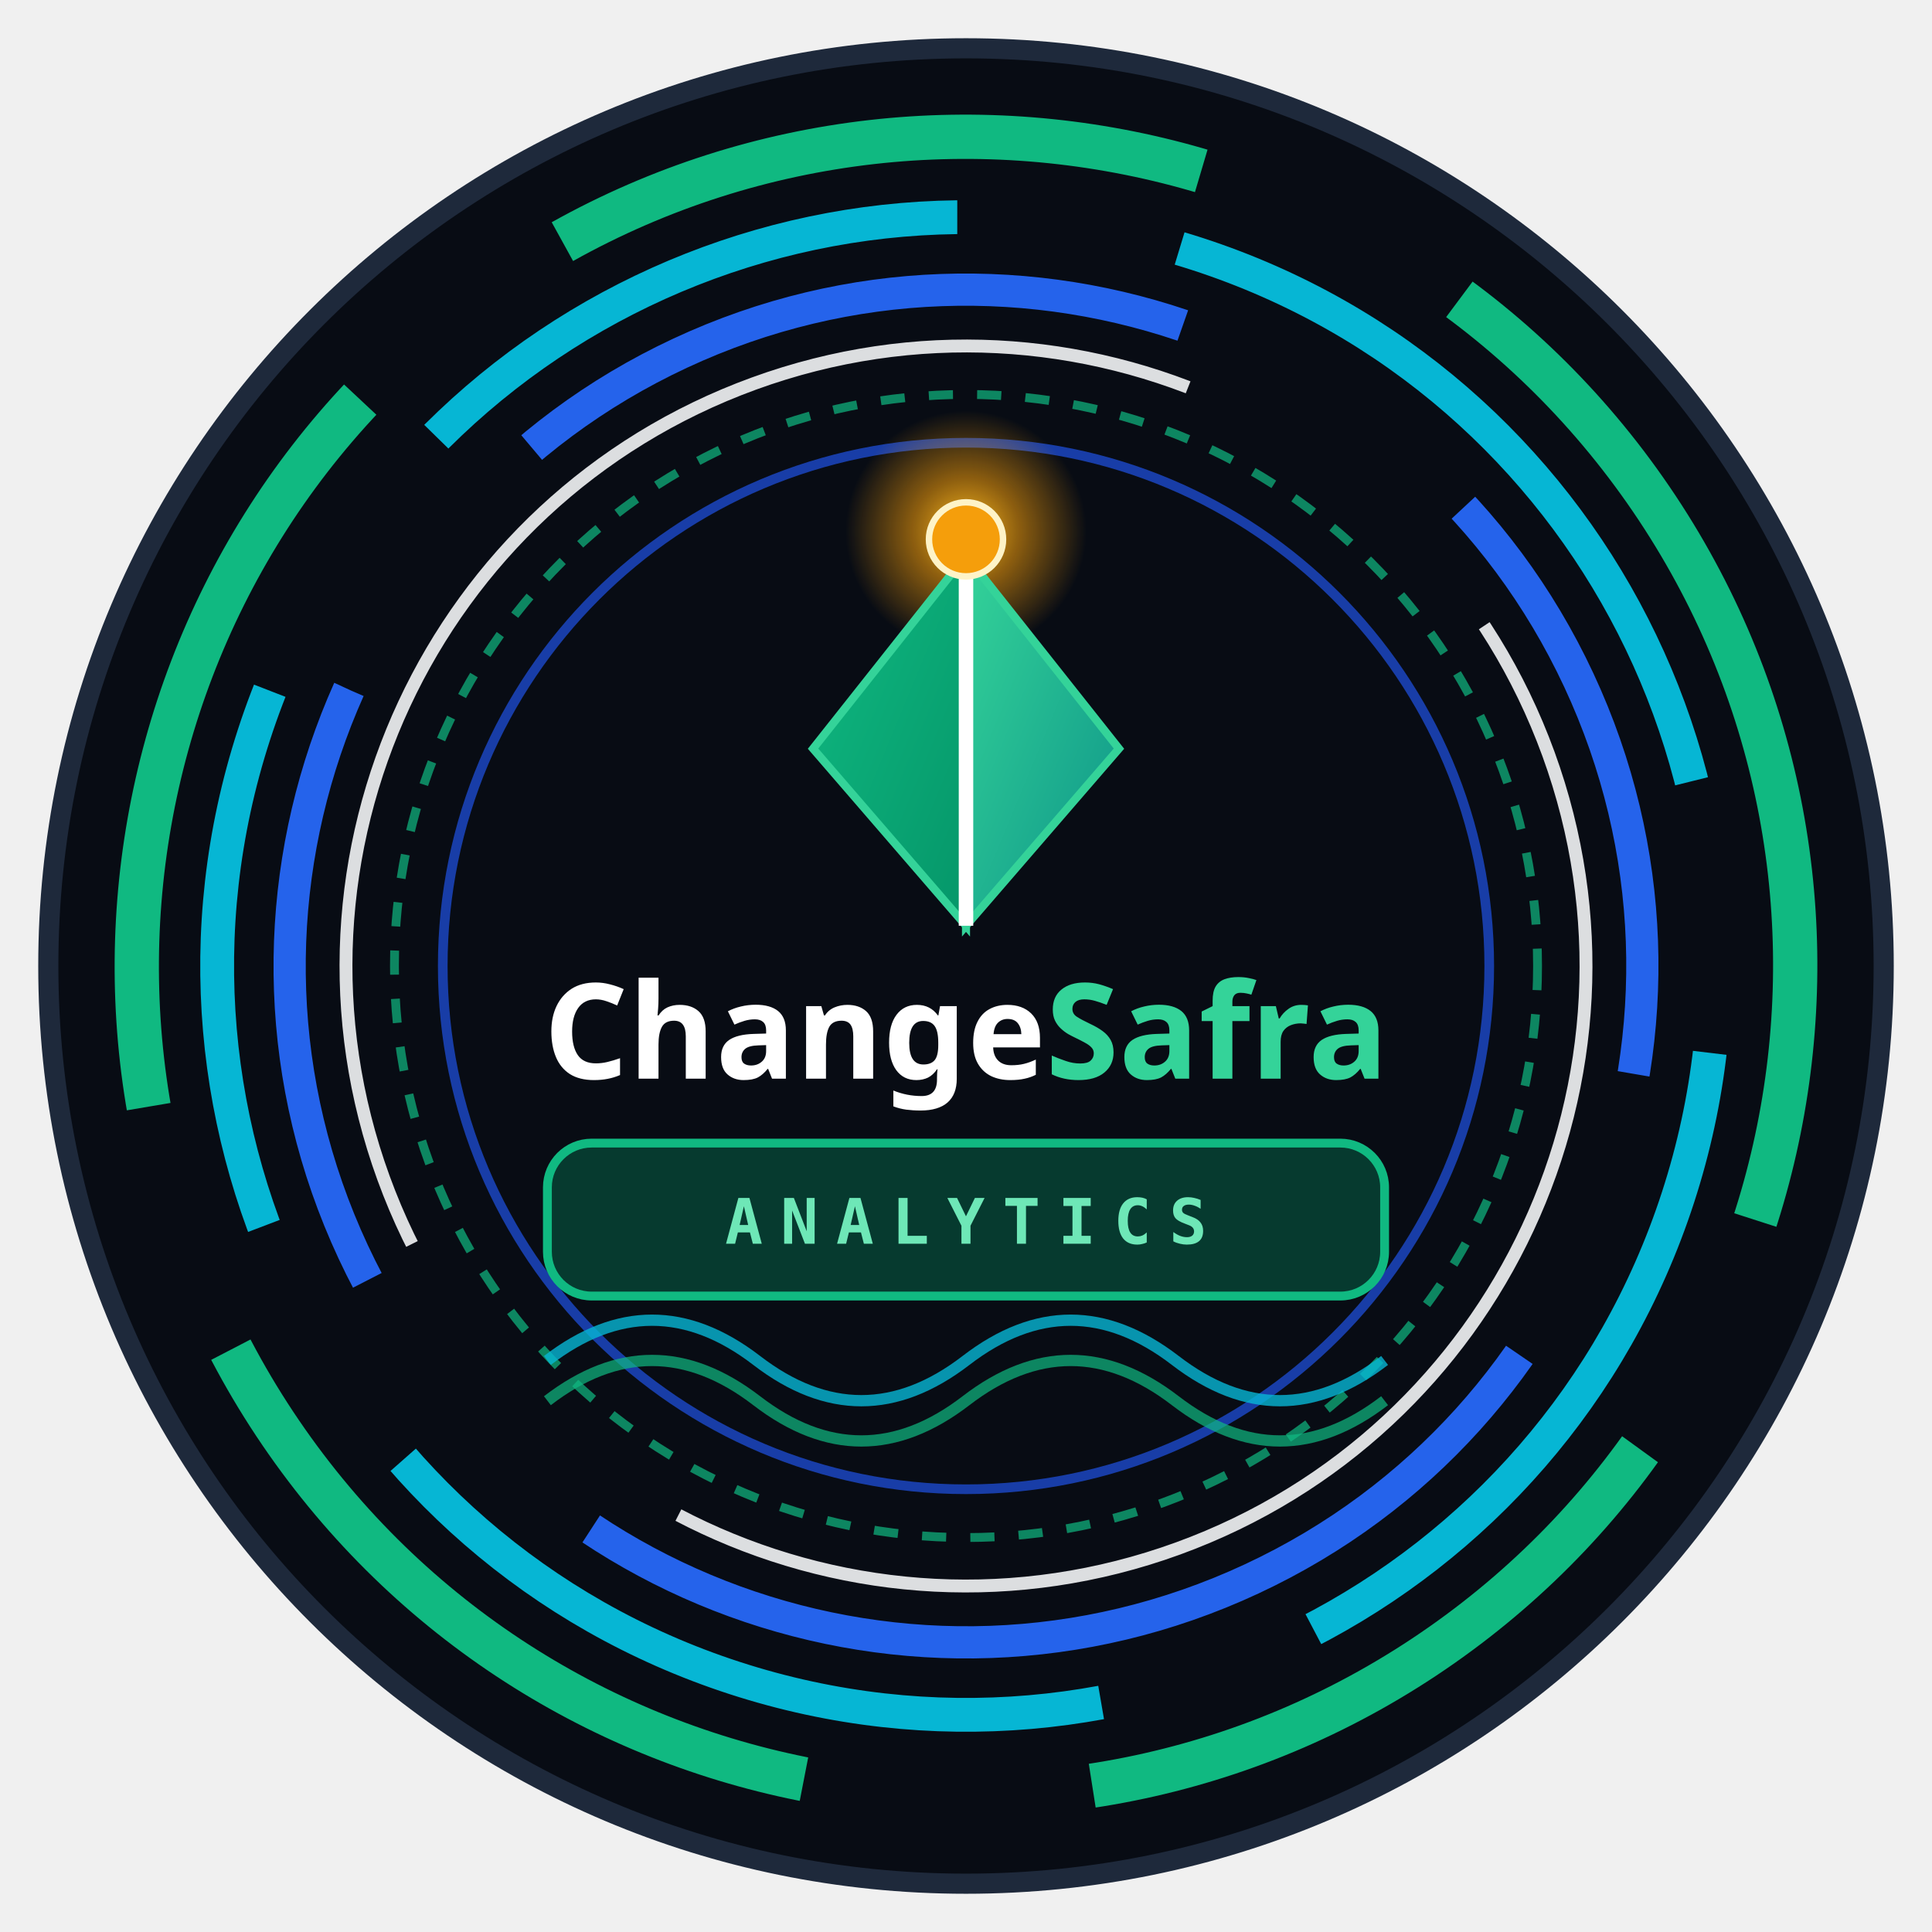
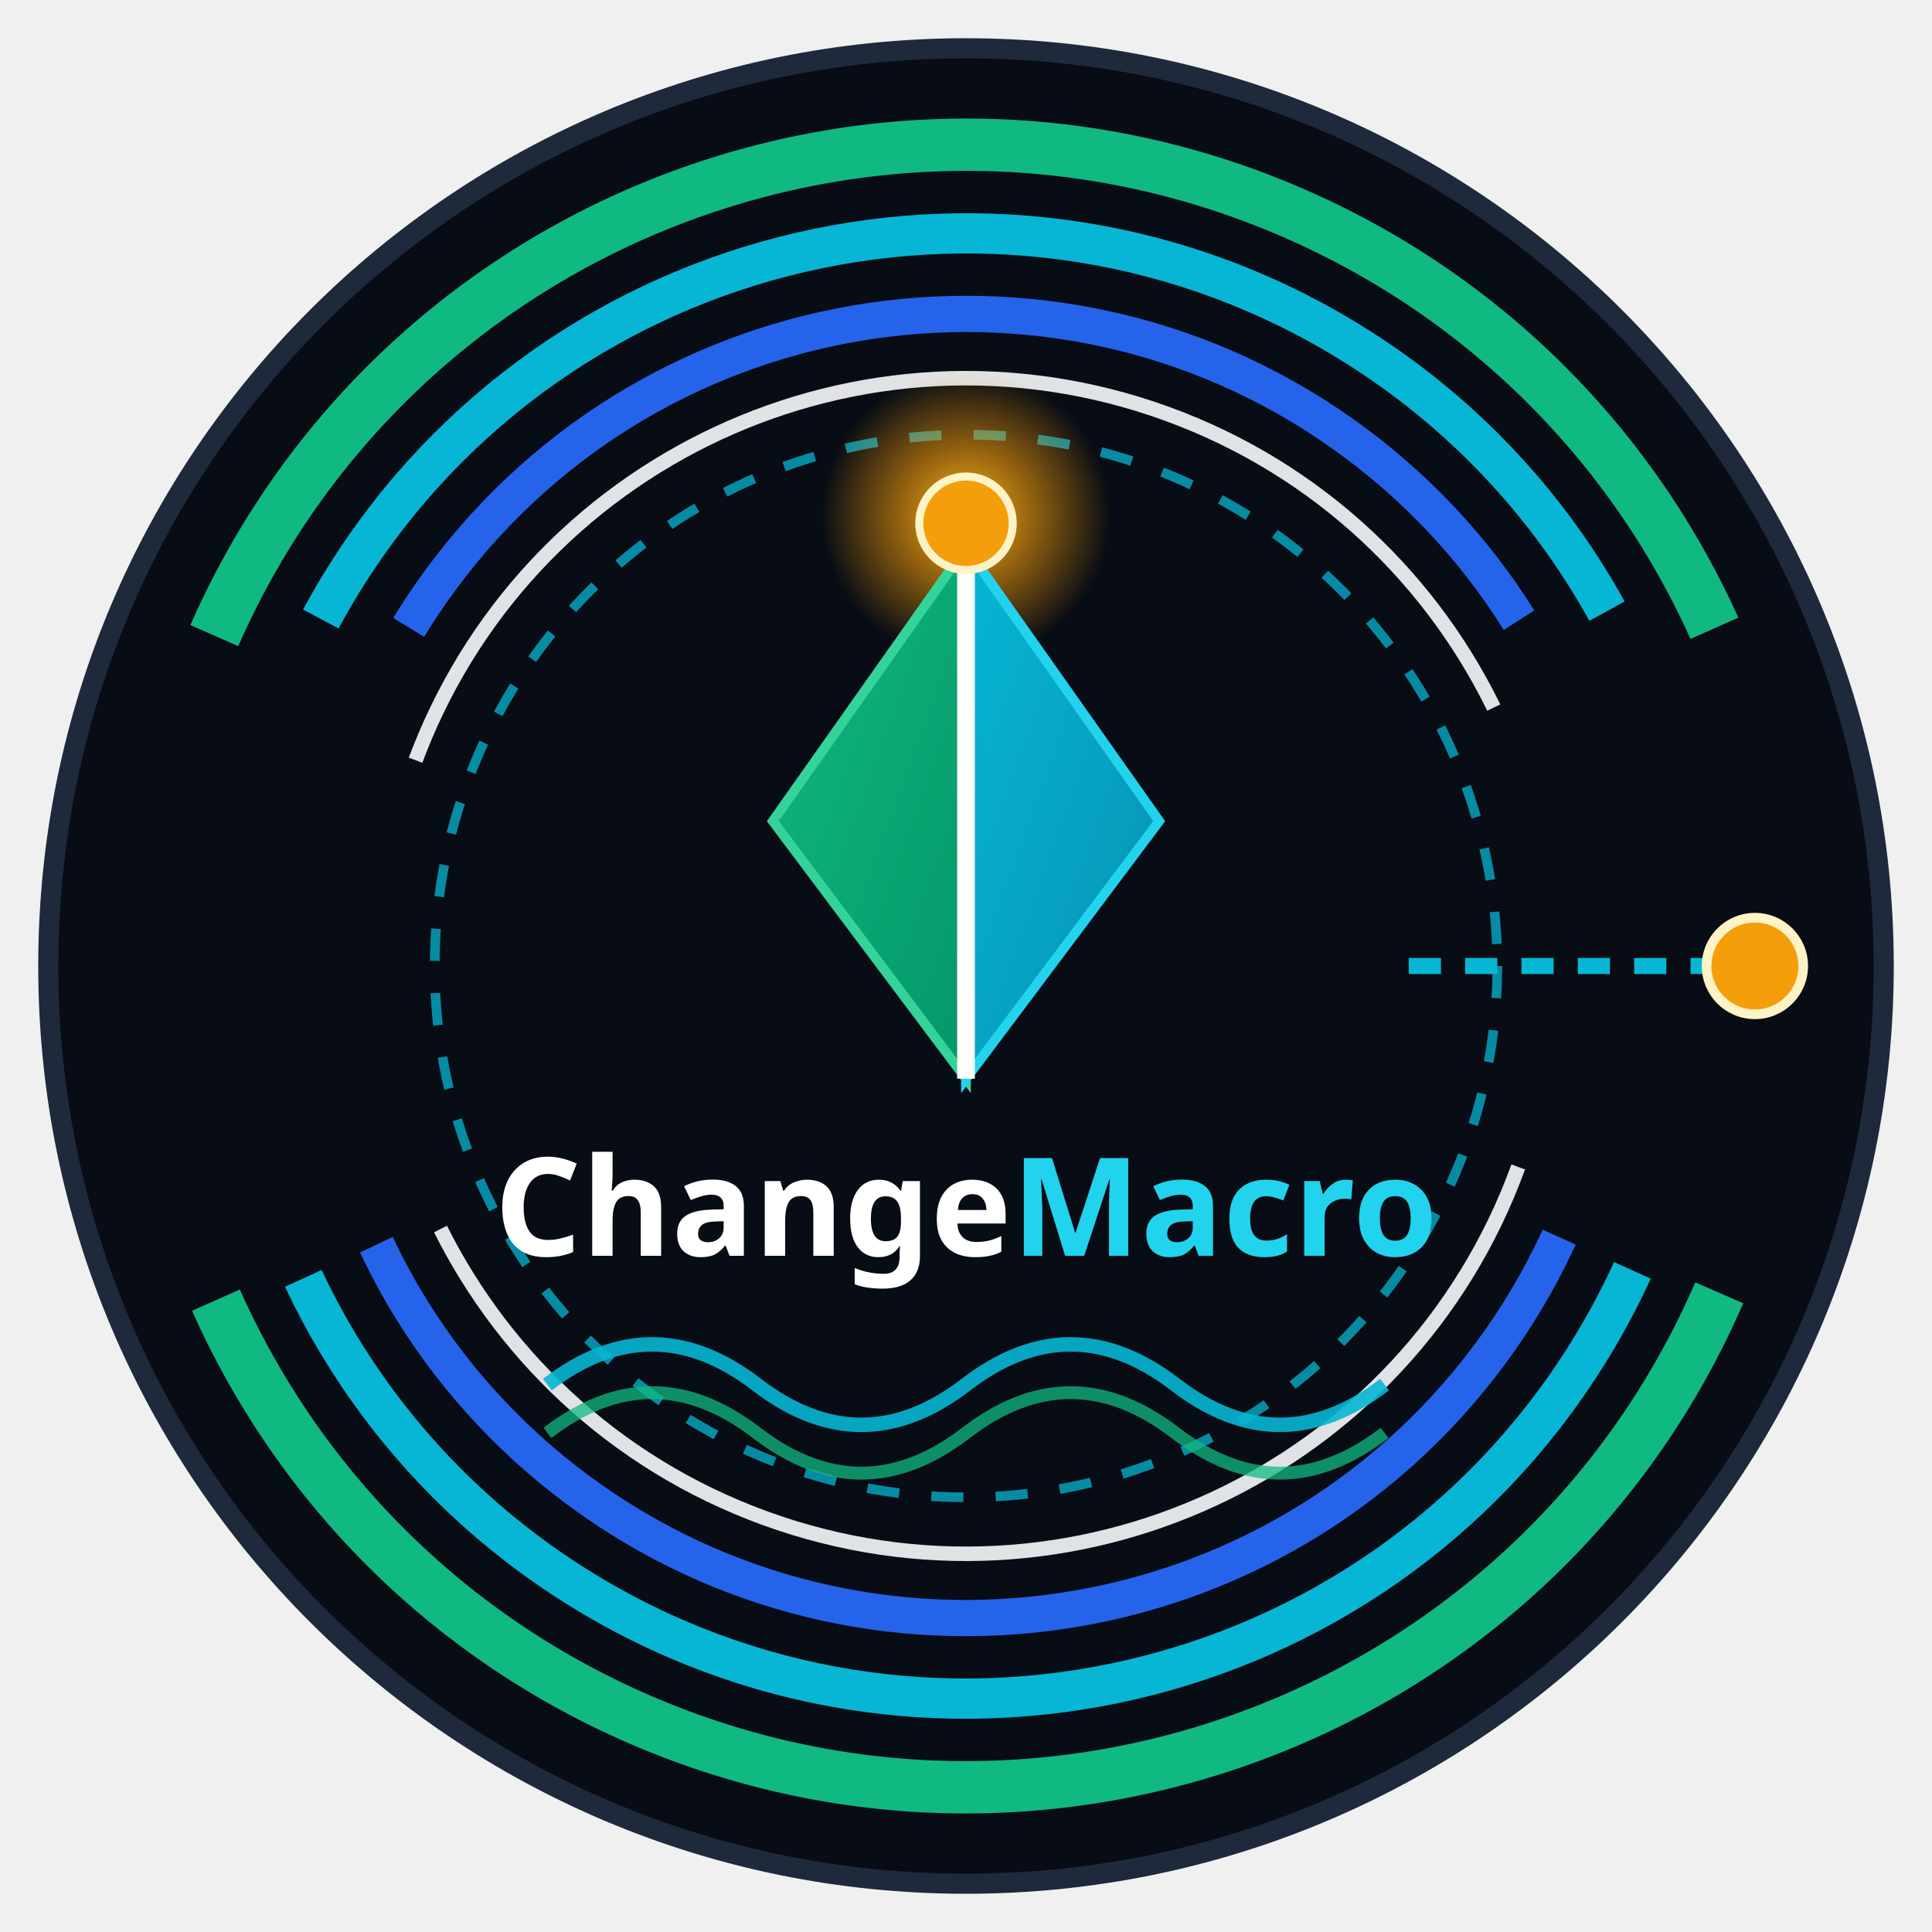
<svg xmlns="http://www.w3.org/2000/svg" viewBox="0 0 240 240" width="240" height="240">
  <defs>
    <radialGradient id="amberGlow" cx="50%" cy="50%" r="50%">
      <stop offset="0%" stop-color="#fbbf24" stop-opacity="1" />
-       <stop offset="45%" stop-color="#f59e0b" stop-opacity="0.55" />
+       <stop offset="45%" stop-color="#f59e0b" stop-opacity="0.6" />
      <stop offset="100%" stop-color="#f59e0b" stop-opacity="0" />
    </radialGradient>
    <linearGradient id="kiteLeft" x1="0" y1="0" x2="1" y2="1">
      <stop offset="0%" stop-color="#10b981" />
      <stop offset="100%" stop-color="#059669" />
    </linearGradient>
    <linearGradient id="kiteRight" x1="0" y1="0" x2="1" y2="1">
-       <stop offset="0%" stop-color="#34d399" />
-       <stop offset="100%" stop-color="#0d9488" />
+       <stop offset="0%" stop-color="#06b6d4" />
+       <stop offset="100%" stop-color="#0891b2" />
    </linearGradient>
  </defs>
  <circle cx="120" cy="120" r="114" fill="#080c14" stroke="#1e293b" stroke-width="2.5" />
-   <circle cx="120" cy="120" r="103" fill="none" stroke="#10b981" stroke-width="5.5" stroke-dasharray="95 32 82 36 92 32" transform="rotate(-35 120 120)" />
-   <circle cx="120" cy="120" r="93" fill="none" stroke="#06b6d4" stroke-width="4.2" stroke-dasharray="72 28 96 34 68 38" transform="rotate(18 120 120)" />
-   <circle cx="120" cy="120" r="84" fill="none" stroke="#2563eb" stroke-width="4" stroke-dasharray="86 42 76 38" transform="rotate(65 120 120)" />
-   <circle cx="120" cy="120" r="77" fill="none" stroke="#f8fafc" stroke-width="1.6" stroke-dasharray="185 48" opacity="0.88" transform="rotate(-20 120 120)" />
-   <circle cx="120" cy="120" r="71" fill="none" stroke="#10b981" stroke-width="1.1" stroke-dasharray="3 3" opacity="0.7" />
-   <circle cx="120" cy="120" r="65" fill="none" stroke="#1d4ed8" stroke-width="1.2" opacity="0.75" />
-   <circle cx="120" cy="66" r="15" fill="url(#amberGlow)" />
-   <polygon points="120,69 101,93 120,115" fill="url(#kiteLeft)" stroke="#34d399" stroke-width="1" />
-   <polygon points="120,69 139,93 120,115" fill="url(#kiteRight)" stroke="#34d399" stroke-width="1" />
-   <line x1="120" y1="69" x2="120" y2="115" stroke="#ffffff" stroke-width="1.8" />
-   <circle cx="120" cy="67" r="4.6" fill="#f59e0b" stroke="#fef3c7" stroke-width="0.8" />
-   <text x="120" y="134" text-anchor="middle" fill="#ffffff" font-family="'Plus Jakarta Sans', system-ui, sans-serif" font-weight="800" font-size="16.5">
-     Change<tspan fill="#34d399">Safra</tspan>
+   <circle cx="120" cy="120" r="102" fill="none" stroke="#10b981" stroke-width="6.5" stroke-dasharray="235 85" transform="rotate(24 120 120)" />
+   <circle cx="120" cy="120" r="91" fill="none" stroke="#06b6d4" stroke-width="5" stroke-dasharray="195 85" transform="rotate(32 120 120)" />
+   <circle cx="120" cy="120" r="81" fill="none" stroke="#2563eb" stroke-width="4.5" stroke-dasharray="165 80" transform="rotate(38 120 120)" />
+   <circle cx="120" cy="120" r="73" fill="none" stroke="#f8fafc" stroke-width="1.8" stroke-dasharray="170 60" opacity="0.9" transform="rotate(20 120 120)" />
+   <circle cx="120" cy="120" r="66" fill="none" stroke="#06b6d4" stroke-width="1.2" stroke-dasharray="4 4" opacity="0.75" />
+   <line x1="175" y1="120" x2="218" y2="120" stroke="#06b6d4" stroke-width="2" stroke-dasharray="4 3" />
+   <circle cx="218" cy="120" r="6" fill="#f59e0b" stroke="#fef3c7" stroke-width="1.2" />
+   <circle cx="120" cy="64" r="18" fill="url(#amberGlow)" />
+   <polygon points="120,68 96,102 120,134" fill="url(#kiteLeft)" stroke="#34d399" stroke-width="1.2" />
+   <polygon points="120,68 144,102 120,134" fill="url(#kiteRight)" stroke="#22d3ee" stroke-width="1.2" />
+   <line x1="120" y1="68" x2="120" y2="134" stroke="#ffffff" stroke-width="2.2" />
+   <circle cx="120" cy="65" r="5.8" fill="#f59e0b" stroke="#fef3c7" stroke-width="1" />
+   <text x="120" y="156" text-anchor="middle" fill="#ffffff" font-family="'Plus Jakarta Sans', system-ui, sans-serif" font-weight="800" font-size="17">
+     Change<tspan fill="#22d3ee">Macro</tspan>
  </text>
-   <rect x="68" y="142" width="104" height="19" rx="5.5" fill="#064e3b" fill-opacity="0.7" stroke="#10b981" stroke-width="1.1" />
-   <text x="120" y="154.5" text-anchor="middle" fill="#6ee7b7" font-family="'JetBrains Mono', monospace" font-weight="700" font-size="7.8" letter-spacing="2.2">ANALYTICS</text>
-   <path d="M 68 169 Q 81 159, 94 169 T 120 169 T 146 169 T 172 169" fill="none" stroke="#06b6d4" stroke-width="1.4" opacity="0.8" />
-   <path d="M 68 174 Q 81 164, 94 174 T 120 174 T 146 174 T 172 174" fill="none" stroke="#10b981" stroke-width="1.4" opacity="0.7" />
+   <path d="M 68 172 Q 81 162, 94 172 T 120 172 T 146 172 T 172 172" fill="none" stroke="#06b6d4" stroke-width="1.8" opacity="0.9" />
+   <path d="M 68 178 Q 81 168, 94 178 T 120 178 T 146 178 T 172 178" fill="none" stroke="#10b981" stroke-width="1.6" opacity="0.75" />
</svg>
